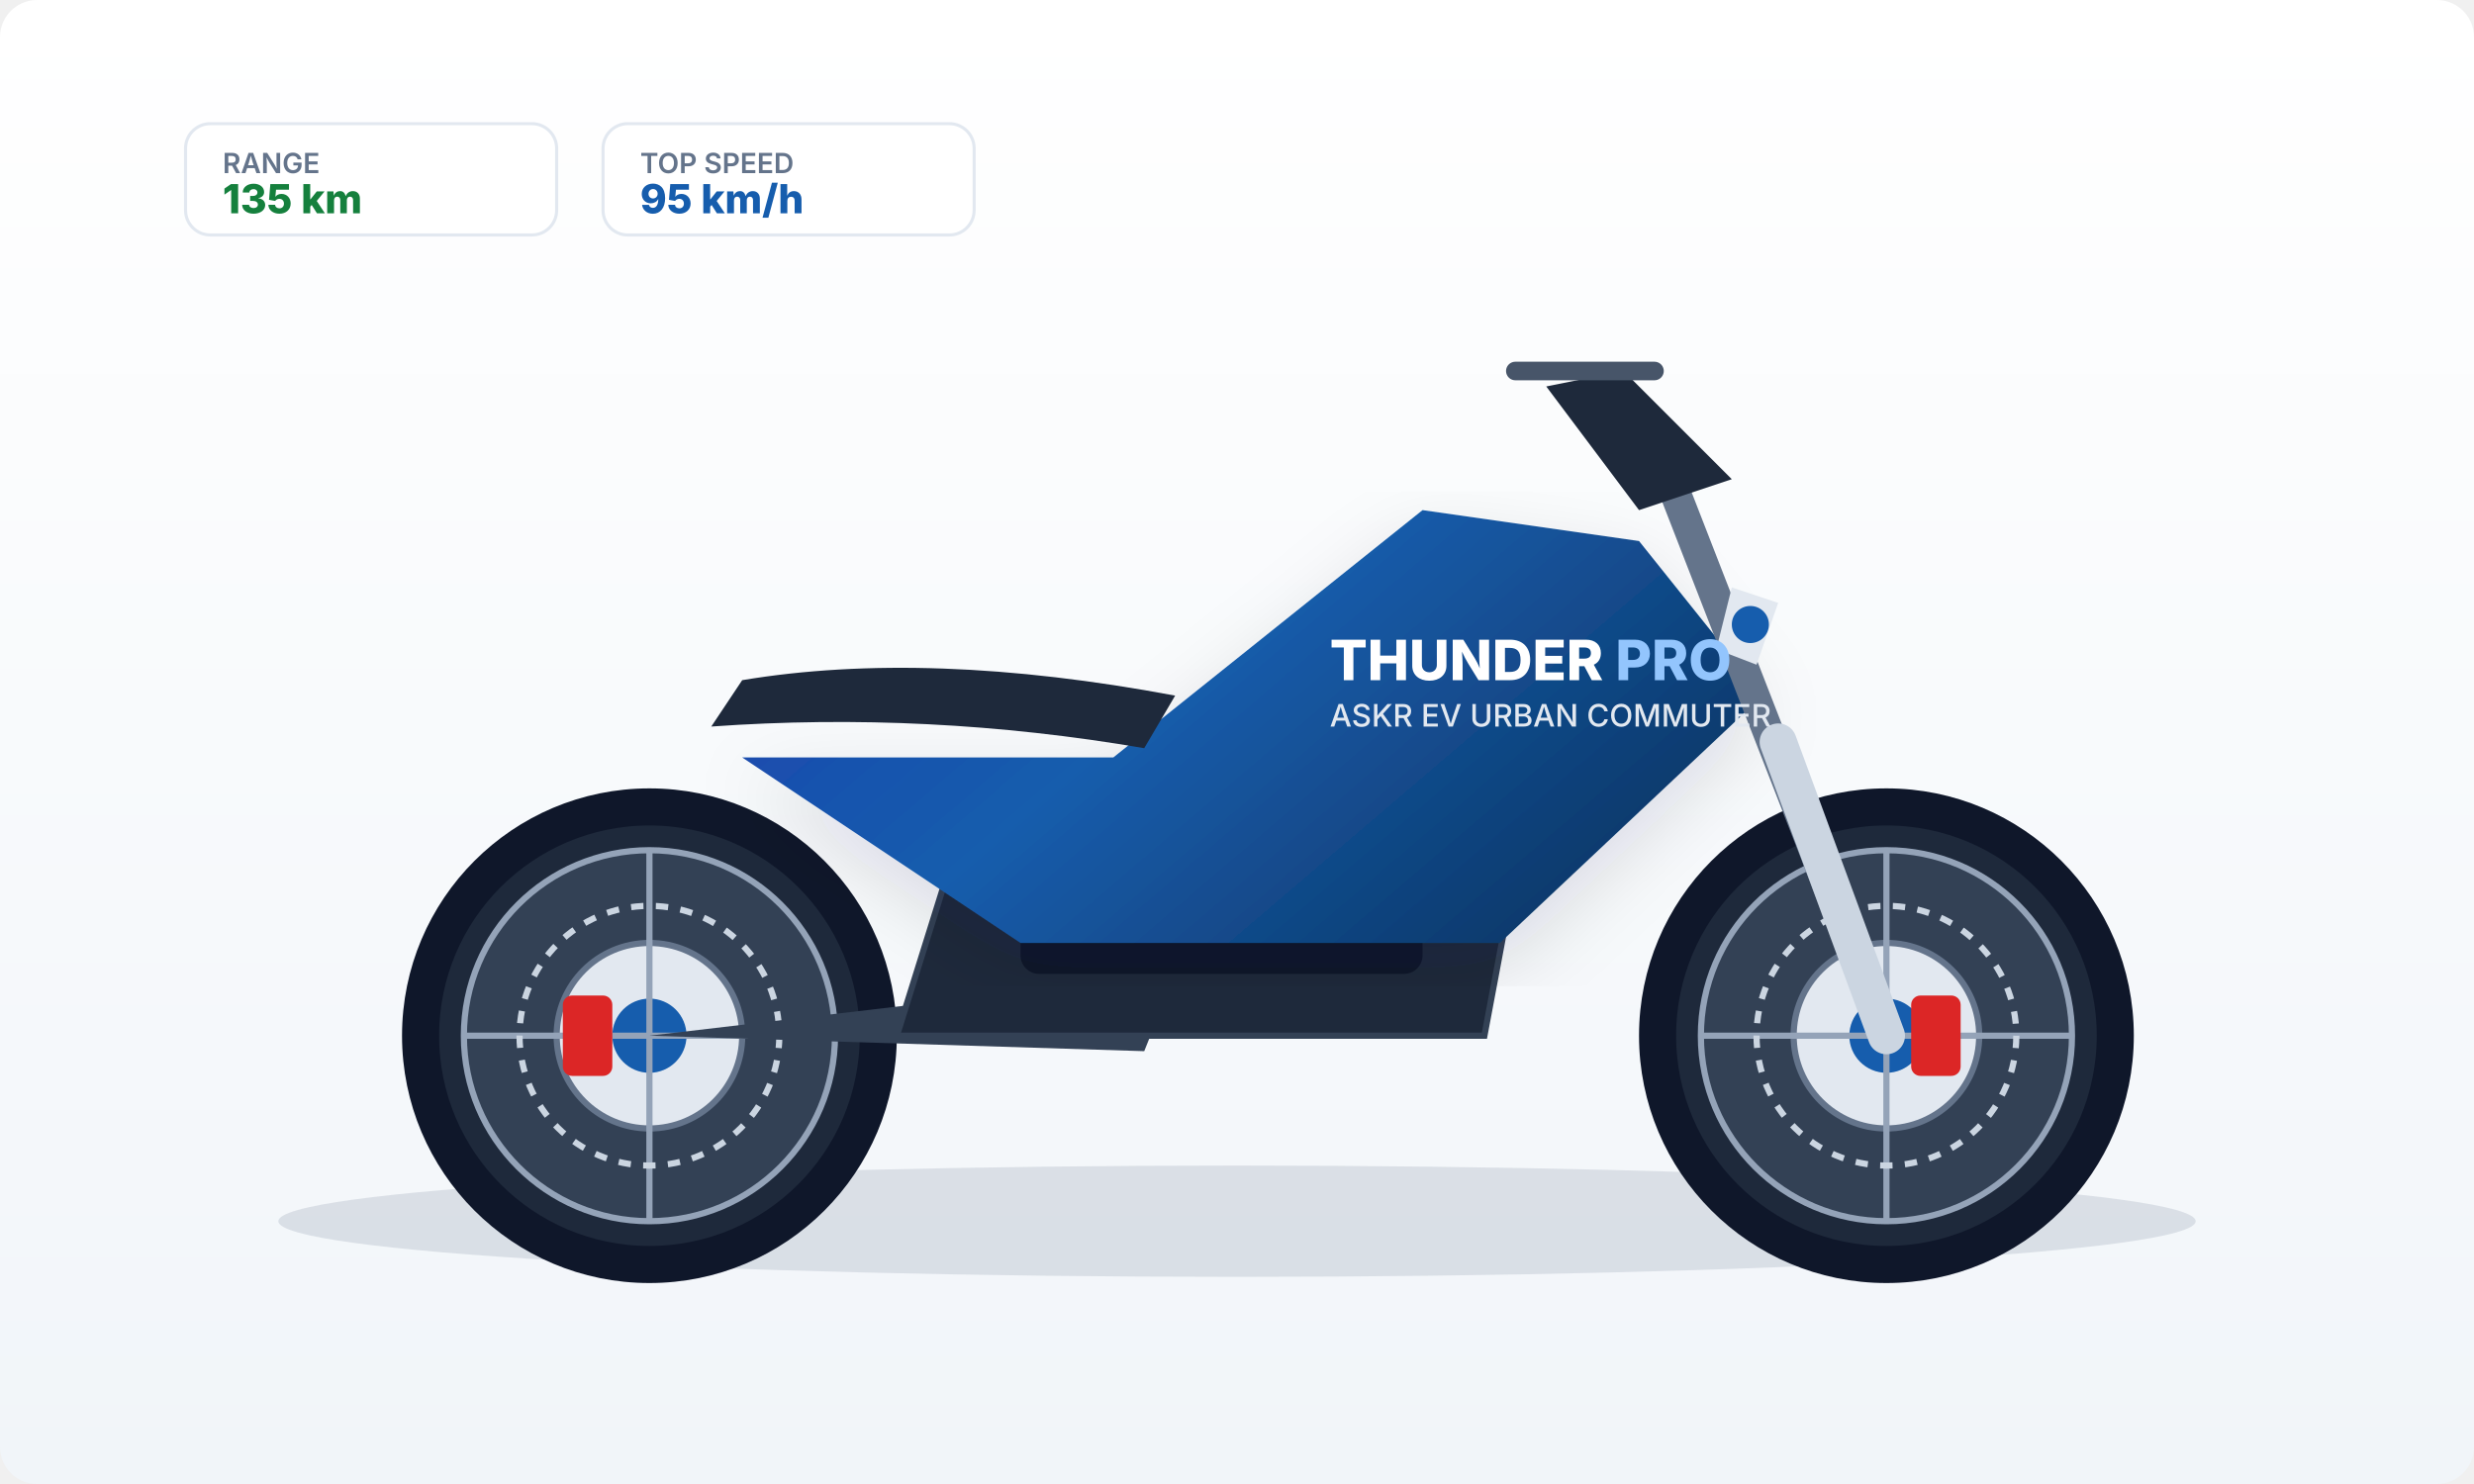
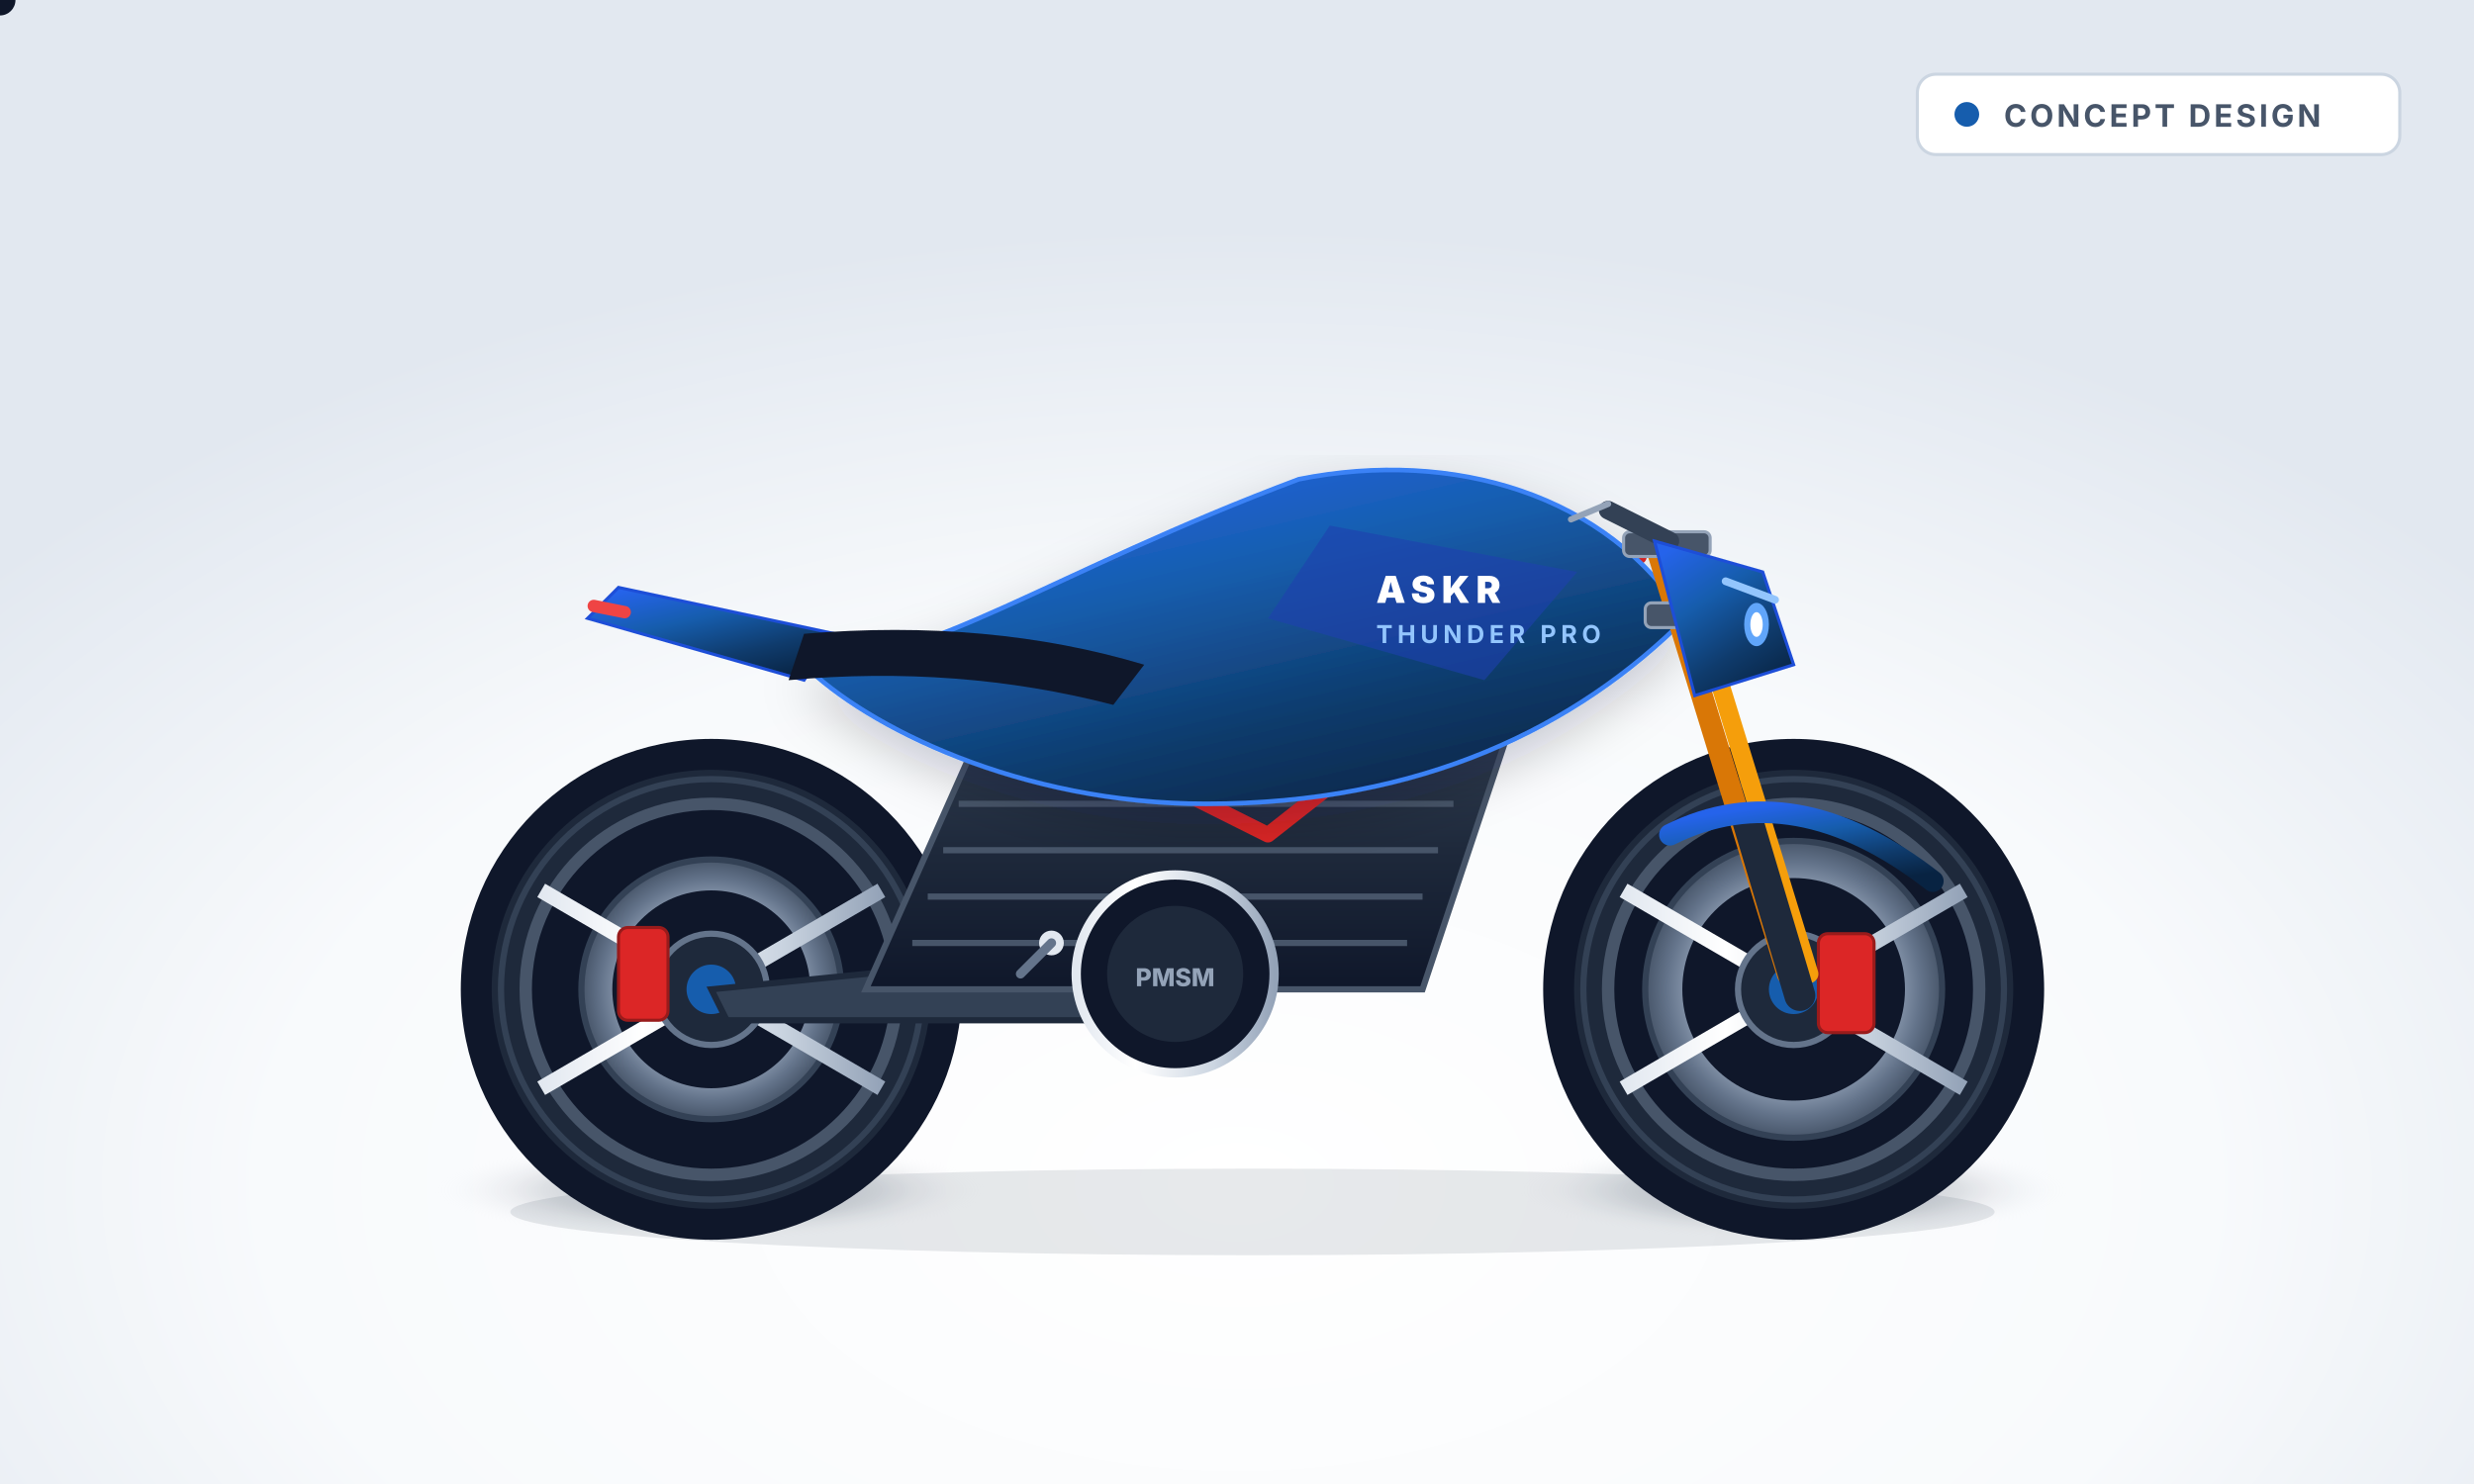
<svg xmlns="http://www.w3.org/2000/svg" viewBox="0 0 800 480" width="100%" height="100%">
  <defs>
-     <linearGradient id="studioBg" x1="0%" y1="0%" x2="0%" y2="100%">
+     <radialGradient id="studioFloor" cx="50%" cy="80%" r="65%">
      <stop offset="0%" stop-color="#FFFFFF" />
-       <stop offset="100%" stop-color="#F1F5F9" />
+       <stop offset="60%" stop-color="#F8FAFC" />
+       <stop offset="100%" stop-color="#E2E8F0" />
+     </radialGradient>
+     <radialGradient id="tireShadow" cx="50%" cy="50%" r="50%">
+       <stop offset="0%" stop-color="#0F172A" stop-opacity="0.35" />
+       <stop offset="60%" stop-color="#334155" stop-opacity="0.15" />
+       <stop offset="100%" stop-color="#F8FAFC" stop-opacity="0" />
+     </radialGradient>
+     <linearGradient id="sapphireMetallic" x1="20%" y1="0%" x2="80%" y2="100%">
+       <stop offset="0%" stop-color="#2563EB" />
+       <stop offset="35%" stop-color="#165DAD" />
+       <stop offset="70%" stop-color="#0F3B6C" />
+       <stop offset="100%" stop-color="#082342" />
    </linearGradient>
-     <linearGradient id="bodyBlue" x1="0%" y1="0%" x2="100%" y2="50%">
-       <stop offset="0%" stop-color="#1E40AF" />
-       <stop offset="50%" stop-color="#165DAD" />
-       <stop offset="100%" stop-color="#0E3A6D" />
+     <linearGradient id="matteCharcoal" x1="0%" y1="0%" x2="0%" y2="100%">
+       <stop offset="0%" stop-color="#334155" />
+       <stop offset="50%" stop-color="#1E293B" />
+       <stop offset="100%" stop-color="#0F172A" />
    </linearGradient>
-     <filter id="softShadow" x="-10%" y="-10%" width="120%" height="120%">
-       <feDropShadow dx="0" dy="8" stdDeviation="12" flood-color="#0F172A" flood-opacity="0.12" />
+     <linearGradient id="brushedAlloy" x1="0%" y1="0%" x2="100%" y2="0%">
+       <stop offset="0%" stop-color="#E2E8F0" />
+       <stop offset="30%" stop-color="#FFFFFF" />
+       <stop offset="70%" stop-color="#CBD5E1" />
+       <stop offset="100%" stop-color="#94A3B8" />
+     </linearGradient>
+     <radialGradient id="discMetal" cx="50%" cy="50%" r="50%">
+       <stop offset="0%" stop-color="#CBD5E1" />
+       <stop offset="65%" stop-color="#94A3B8" />
+       <stop offset="85%" stop-color="#64748B" />
+       <stop offset="100%" stop-color="#475569" />
+     </radialGradient>
+     <filter id="chassisShadow" x="-10%" y="-10%" width="125%" height="125%">
+       <feDropShadow dx="0" dy="6" stdDeviation="8" flood-color="#0F172A" flood-opacity="0.20" />
    </filter>
  </defs>
-   <rect width="800" height="480" fill="url(#studioBg)" rx="12" />
-   <ellipse cx="400" cy="395" rx="310" ry="18" fill="#64748B" opacity="0.18" />
-   <g id="rearWheel">
-     <circle cx="210" cy="335" r="74" fill="#1E293B" stroke="#0F172A" stroke-width="12" />
-     <circle cx="210" cy="335" r="60" fill="#334155" stroke="#94A3B8" stroke-width="2" />
-     <circle cx="210" cy="335" r="30" fill="#E2E8F0" stroke="#64748B" stroke-width="2" />
-     <circle cx="210" cy="335" r="12" fill="#165DAD" />
-     <line x1="210" y1="275" x2="210" y2="395" stroke="#94A3B8" stroke-width="2" />
-     <line x1="150" y1="335" x2="270" y2="335" stroke="#94A3B8" stroke-width="2" />
-     <circle cx="210" cy="335" r="42" fill="none" stroke="#CBD5E1" stroke-width="2" stroke-dasharray="4,4" />
-     <rect x="182" y="322" width="16" height="26" rx="3" fill="#DC2626" />
+   <rect width="800" height="480" fill="url(#studioFloor)" />
+   <g transform="translate(620, 24)">
+     <rect width="156" height="26" rx="6" fill="#FFFFFF" stroke="#CBD5E1" stroke-width="1" />
+     <circle cx="16" cy="13" r="4" fill="#165DAD" />
+     <text x="28" y="17" fill="#475569" font-size="10" font-weight="700" letter-spacing="1" font-family="Inter, sans-serif">CONCEPT DESIGN</text>
  </g>
-   <g id="frontWheel">
-     <circle cx="610" cy="335" r="74" fill="#1E293B" stroke="#0F172A" stroke-width="12" />
-     <circle cx="610" cy="335" r="60" fill="#334155" stroke="#94A3B8" stroke-width="2" />
-     <circle cx="610" cy="335" r="30" fill="#E2E8F0" stroke="#64748B" stroke-width="2" />
-     <circle cx="610" cy="335" r="12" fill="#165DAD" />
-     <line x1="610" y1="275" x2="610" y2="395" stroke="#94A3B8" stroke-width="2" />
-     <line x1="550" y1="335" x2="670" y2="335" stroke="#94A3B8" stroke-width="2" />
-     <circle cx="610" cy="335" r="42" fill="none" stroke="#CBD5E1" stroke-width="2" stroke-dasharray="4,4" />
-     <rect x="618" y="322" width="16" height="26" rx="3" fill="#DC2626" />
+   <ellipse cx="230" cy="385" rx="90" ry="16" fill="url(#tireShadow)" />
+   <ellipse cx="580" cy="385" rx="90" ry="16" fill="url(#tireShadow)" />
+   <ellipse cx="405" cy="392" rx="240" ry="14" fill="#334155" opacity="0.12" />
+   <g id="rear-wheel">
+     <circle cx="230" cy="320" r="76" fill="#1E293B" stroke="#0F172A" stroke-width="10" />
+     <circle cx="230" cy="320" r="68" fill="none" stroke="#334155" stroke-width="2" />
+     <circle cx="230" cy="320" r="60" fill="#0F172A" stroke="#475569" stroke-width="4" />
+     <circle cx="230" cy="320" r="42" fill="url(#discMetal)" stroke="#334155" stroke-width="2" />
+     <circle cx="230" cy="320" r="32" fill="#0F172A" />
+     <line x1="230" y1="262" x2="230" y2="378" stroke="url(#brushedAlloy)" stroke-width="5" />
+     <line x1="175" y1="288" x2="285" y2="352" stroke="url(#brushedAlloy)" stroke-width="5" />
+     <line x1="175" y1="352" x2="285" y2="288" stroke="url(#brushedAlloy)" stroke-width="5" />
+     <circle cx="230" cy="320" r="18" fill="#1E293B" stroke="#64748B" stroke-width="2" />
+     <circle cx="230" cy="320" r="8" fill="#165DAD" />
+     <rect x="200" y="300" width="16" height="30" rx="3" fill="#DC2626" stroke="#991B1B" stroke-width="1" />
  </g>
-   <path d="M 210 335 L 380 315 L 370 340 Z" fill="#334155" />
-   <polygon points="290,335 480,335 495,255 315,255" fill="#1E293B" stroke="#334155" stroke-width="2" />
-   <rect x="330" y="270" width="130" height="45" rx="6" fill="#0F172A" />
-   <text x="395" y="297" fill="#94A3B8" font-size="11" font-weight="700" text-anchor="middle" font-family="Inter, sans-serif">3.8 kWh PMSM</text>
-   <path d="M 240 245 L 360 245 L 460 165 L 530 175 L 570 225 L 485 305 L 330 305 Z" fill="url(#bodyBlue)" filter="url(#softShadow)" />
-   <path d="M 230 235 Q 300 230 370 242 L 380 225 Q 300 210 240 220 Z" fill="#1E293B" />
-   <line x1="610" y1="335" x2="540" y2="155" stroke="#64748B" stroke-width="10" stroke-linecap="round" />
-   <line x1="610" y1="335" x2="575" y2="240" stroke="#CBD5E1" stroke-width="12" stroke-linecap="round" />
-   <path d="M 530 165 L 500 125 L 525 120 L 560 155 Z" fill="#1E293B" />
-   <line x1="490" y1="120" x2="535" y2="120" stroke="#475569" stroke-width="6" stroke-linecap="round" />
-   <polygon points="560,190 575,195 568,215 555,210" fill="#E2E8F0" />
-   <circle cx="566" cy="202" r="6" fill="#165DAD" />
-   <text x="430" y="220" fill="#FFFFFF" font-size="18" font-weight="800" font-family="Inter, sans-serif">THUNDER <tspan fill="#93C5FD">PRO</tspan>
-   </text>
-   <text x="430" y="235" fill="#E2E8F0" font-size="10" font-weight="500" font-family="Inter, sans-serif">ASKR EV URBAN COMMUTER</text>
-   <g transform="translate(60, 40)">
-     <rect width="120" height="36" rx="8" fill="#FFFFFF" stroke="#E2E8F0" />
-     <text x="12" y="16" fill="#64748B" font-size="9" font-weight="600" font-family="Inter, sans-serif">RANGE</text>
-     <text x="12" y="29" fill="#15803D" font-size="13" font-weight="800" font-family="Inter, sans-serif">135 km</text>
+   <g id="front-wheel">
+     <circle cx="580" cy="320" r="76" fill="#1E293B" stroke="#0F172A" stroke-width="10" />
+     <circle cx="580" cy="320" r="68" fill="none" stroke="#334155" stroke-width="2" />
+     <circle cx="580" cy="320" r="60" fill="#0F172A" stroke="#475569" stroke-width="4" />
+     <circle cx="580" cy="320" r="48" fill="url(#discMetal)" stroke="#334155" stroke-width="2" />
+     <circle cx="580" cy="320" r="36" fill="#0F172A" />
+     <line x1="580" y1="262" x2="580" y2="378" stroke="url(#brushedAlloy)" stroke-width="5" />
+     <line x1="525" y1="288" x2="635" y2="352" stroke="url(#brushedAlloy)" stroke-width="5" />
+     <line x1="525" y1="352" x2="635" y2="288" stroke="url(#brushedAlloy)" stroke-width="5" />
+     <circle cx="580" cy="320" r="18" fill="#1E293B" stroke="#64748B" stroke-width="2" />
+     <circle cx="580" cy="320" r="8" fill="#165DAD" />
+     <rect x="588" y="302" width="18" height="32" rx="3" fill="#DC2626" stroke="#991B1B" stroke-width="1" />
  </g>
-   <g transform="translate(195, 40)">
-     <rect width="120" height="36" rx="8" fill="#FFFFFF" stroke="#E2E8F0" />
-     <text x="12" y="16" fill="#64748B" font-size="9" font-weight="600" font-family="Inter, sans-serif">TOP SPEED</text>
-     <text x="12" y="29" fill="#165DAD" font-size="13" font-weight="800" font-family="Inter, sans-serif">95 km/h</text>
-   </g>
+   <path d="M 230 320 L 380 305 L 375 330 L 235 330 Z" fill="#334155" stroke="#1E293B" stroke-width="2" />
+   <line x1="335" y1="295" x2="365" y2="250" stroke="#E2E8F0" stroke-width="10" stroke-linecap="round" />
+   <line x1="335" y1="295" x2="365" y2="250" stroke="#DC2626" stroke-width="7" stroke-dasharray="4,4" />
+   <polygon points="280,320 460,320 490,230 320,230" fill="url(#matteCharcoal)" stroke="#475569" stroke-width="2" />
+   <line x1="315" y1="245" x2="475" y2="245" stroke="#475569" stroke-width="2" />
+   <line x1="310" y1="260" x2="470" y2="260" stroke="#475569" stroke-width="2" />
+   <line x1="305" y1="275" x2="465" y2="275" stroke="#475569" stroke-width="2" />
+   <line x1="300" y1="290" x2="460" y2="290" stroke="#475569" stroke-width="2" />
+   <line x1="295" y1="305" x2="455" y2="305" stroke="#475569" stroke-width="2" />
+   <circle cx="380" cy="315" r="32" fill="#0F172A" stroke="url(#brushedAlloy)" stroke-width="3" />
+   <circle cx="380" cy="315" r="22" fill="#1E293B" />
+   <text x="380" y="319" fill="#94A3B8" font-size="8" font-weight="800" text-anchor="middle" font-family="Inter, sans-serif">PMSM</text>
+   <path d="M 330 230 L 410 270 L 480 215 L 530 180" fill="none" stroke="#DC2626" stroke-width="5" stroke-linecap="round" stroke-linejoin="round" />
+   <line x1="370" y1="250" x2="450" y2="245" stroke="#DC2626" stroke-width="4" />
+   <path d="M 260 215 C 300 215, 340 185, 420 155 C 470 145, 520 160, 545 200 C 510 235, 460 260, 390 260 C 330 260, 280 235, 260 215 Z" fill="url(#sapphireMetallic)" filter="url(#chassisShadow)" stroke="#3B82F6" stroke-width="1.5" />
+   <path d="M 430 170 L 510 185 L 480 220 L 410 200 Z" fill="#1E40AF" opacity="0.6" />
+   <text x="445" y="195" fill="#FFFFFF" font-size="12" font-weight="900" letter-spacing="2" font-family="Inter, sans-serif">ASKR</text>
+   <text x="445" y="208" fill="#93C5FD" font-size="8" font-weight="700" letter-spacing="1.5" font-family="Inter, sans-serif">THUNDER PRO</text>
+   <path d="M 200 190 L 270 205 L 260 220 L 190 200 Z" fill="url(#sapphireMetallic)" stroke="#1D4ED8" stroke-width="1" />
+   <line x1="192" y1="196" x2="202" y2="198" stroke="#EF4444" stroke-width="4" stroke-linecap="round" />
+   <path d="M 260 205 Q 320 200 370 215 L 360 228 Q 310 215 255 220 Z" fill="#0F172A" />
+   <line x1="535" y1="175" x2="578" y2="315" stroke="#D97706" stroke-width="7" stroke-linecap="round" />
+   <line x1="542" y1="175" x2="585" y2="315" stroke="#F59E0B" stroke-width="6" stroke-linecap="round" />
+   <line x1="565" y1="265" x2="582" y2="322" stroke="#1E293B" stroke-width="10" stroke-linecap="round" />
+   <rect x="525" y="172" width="28" height="8" rx="2" fill="#475569" stroke="#94A3B8" stroke-width="1" />
+   <rect x="532" y="195" width="28" height="8" rx="2" fill="#475569" stroke="#94A3B8" stroke-width="1" />
+   <line x1="520" y1="165" x2="540" y2="175" stroke="#334155" stroke-width="6" stroke-linecap="round" />
+   <circle x="518" y="164" r="5" fill="#0F172A" />
+   <path d="M 520 163 L 508 168" stroke="#94A3B8" stroke-width="2" stroke-linecap="round" />
+   <path d="M 540 270 Q 580 250 625 285" fill="none" stroke="url(#sapphireMetallic)" stroke-width="7" stroke-linecap="round" />
+   <polygon points="535,175 570,185 580,215 548,225" fill="url(#sapphireMetallic)" stroke="#1D4ED8" stroke-width="1" />
+   <ellipse cx="568" cy="202" rx="4" ry="7" fill="#60A5FA" />
+   <ellipse cx="568" cy="202" rx="2" ry="4" fill="#FFFFFF" />
+   <line x1="558" y1="188" x2="574" y2="194" stroke="#93C5FD" stroke-width="2.5" stroke-linecap="round" />
+   <circle cx="340" cy="305" r="4" fill="#E2E8F0" />
+   <line x1="340" y1="305" x2="330" y2="315" stroke="#64748B" stroke-width="3" stroke-linecap="round" />
</svg>
